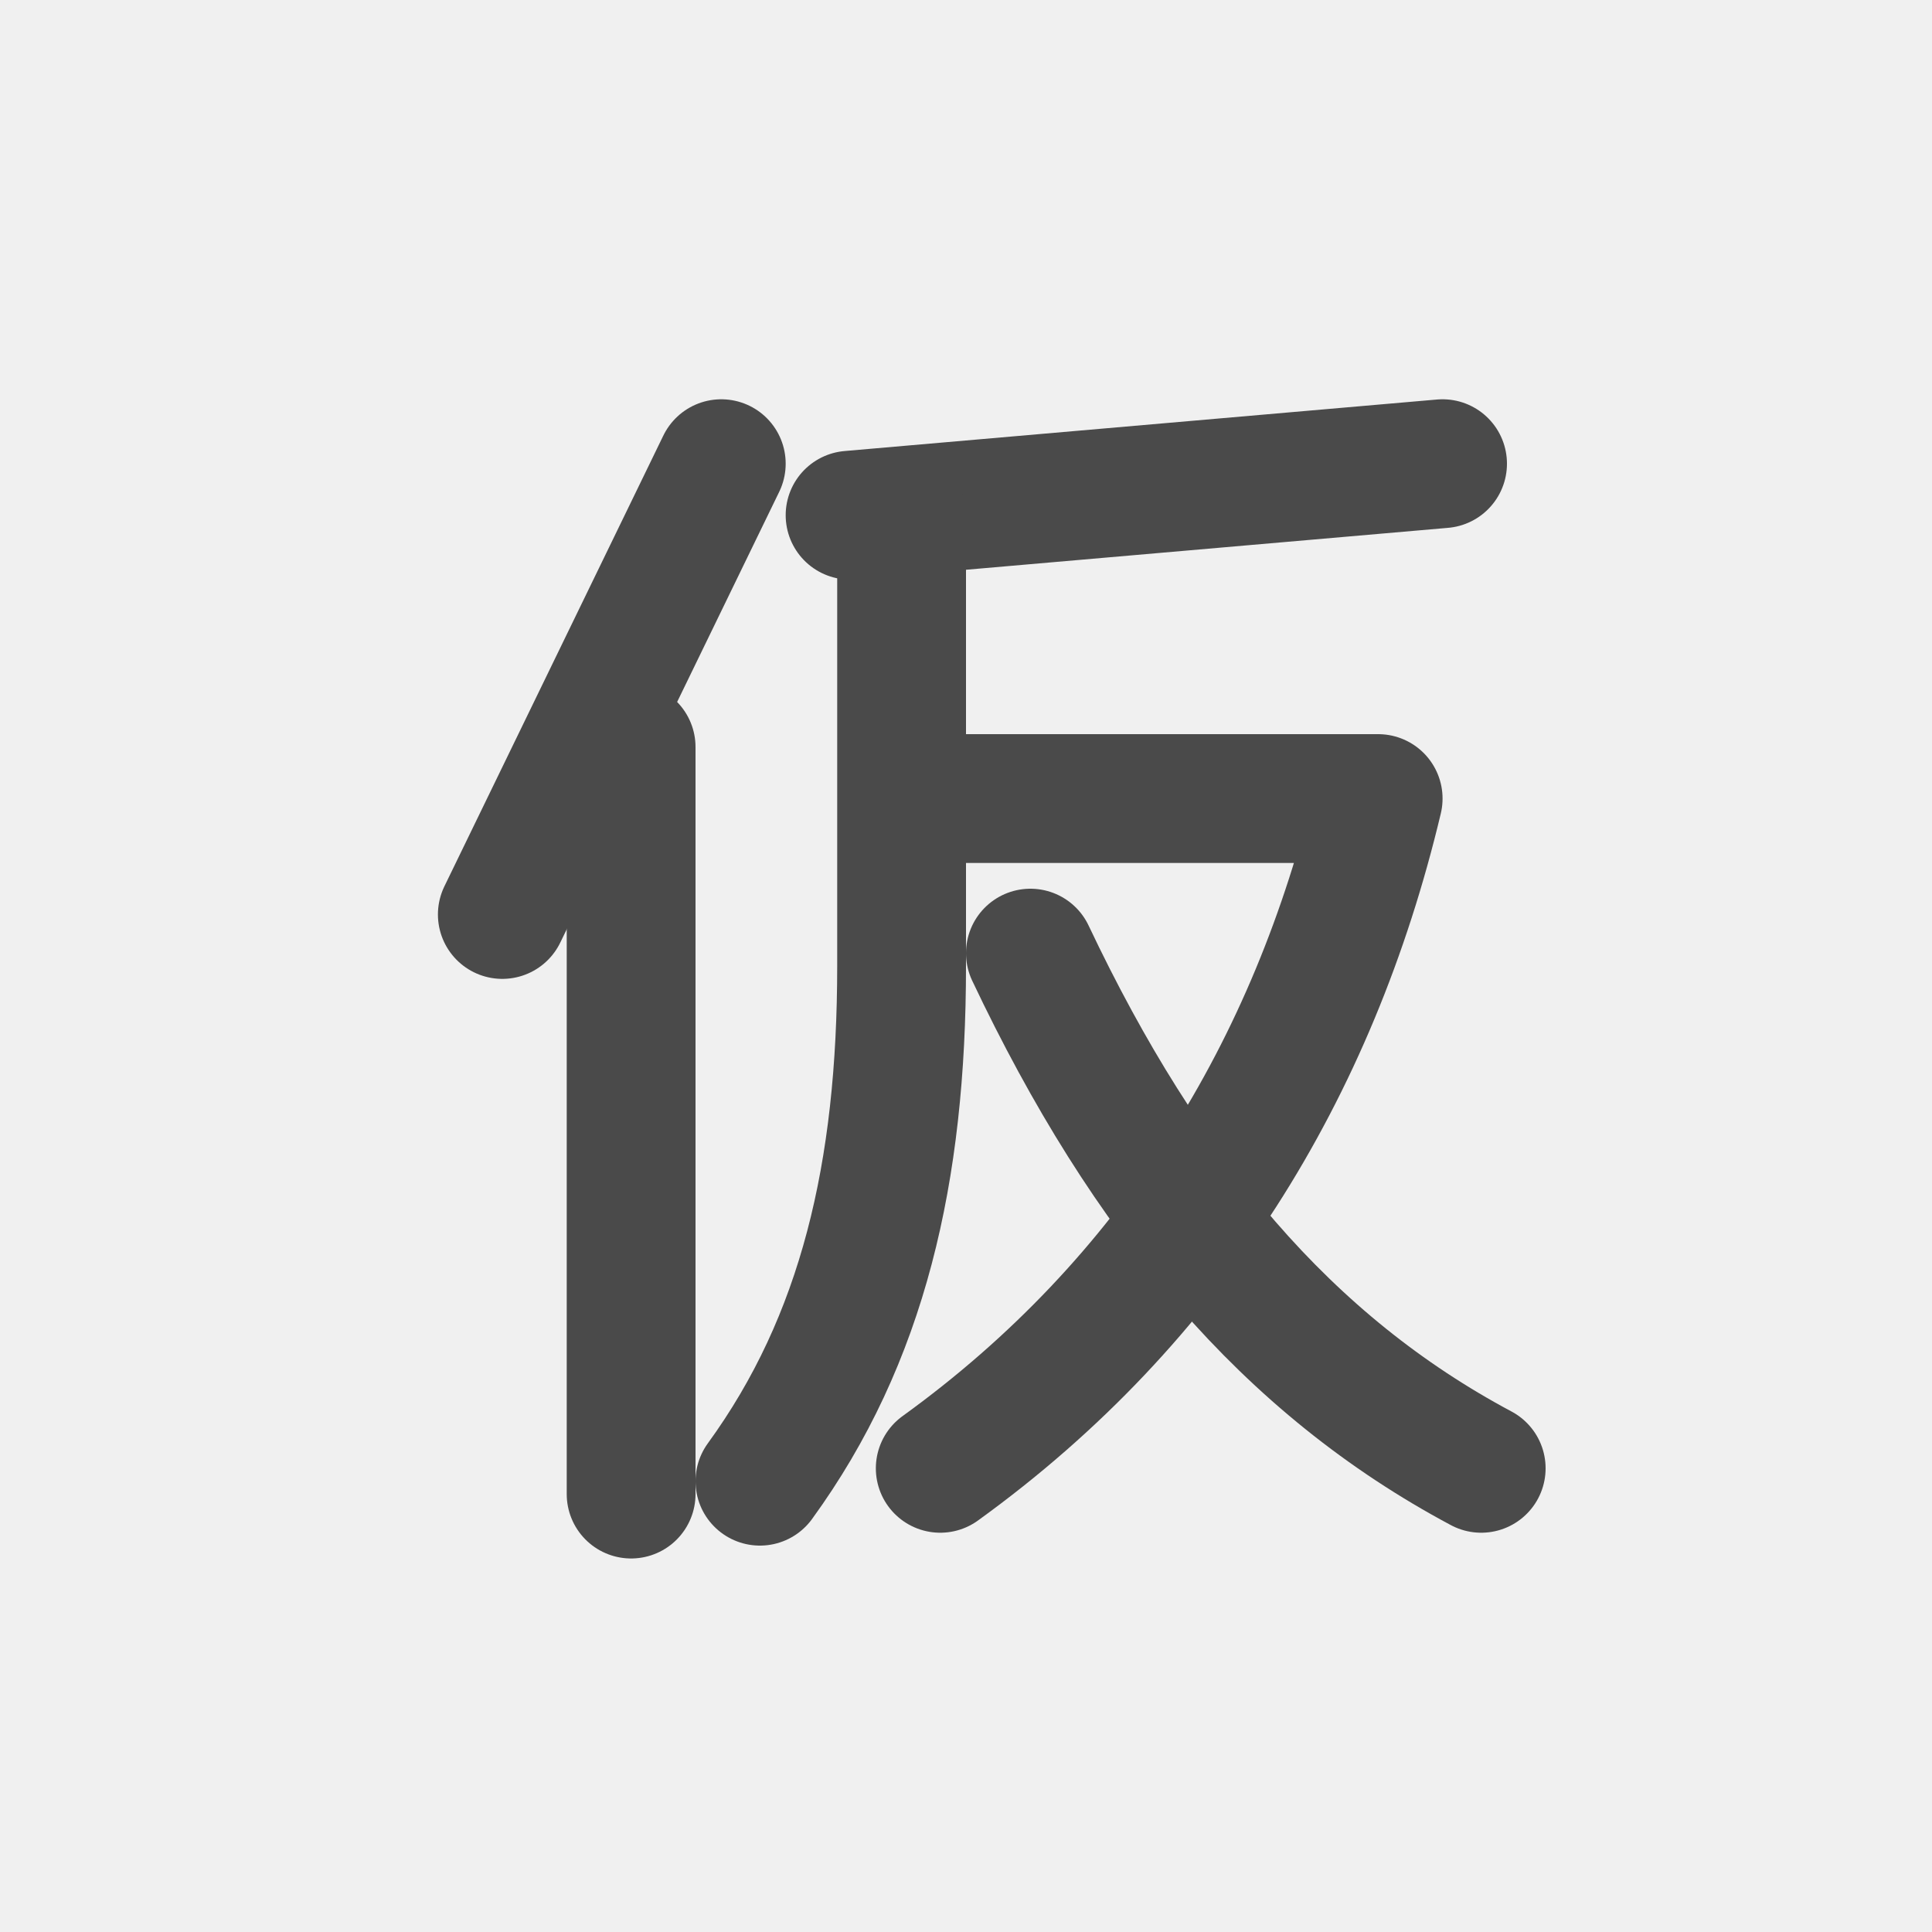
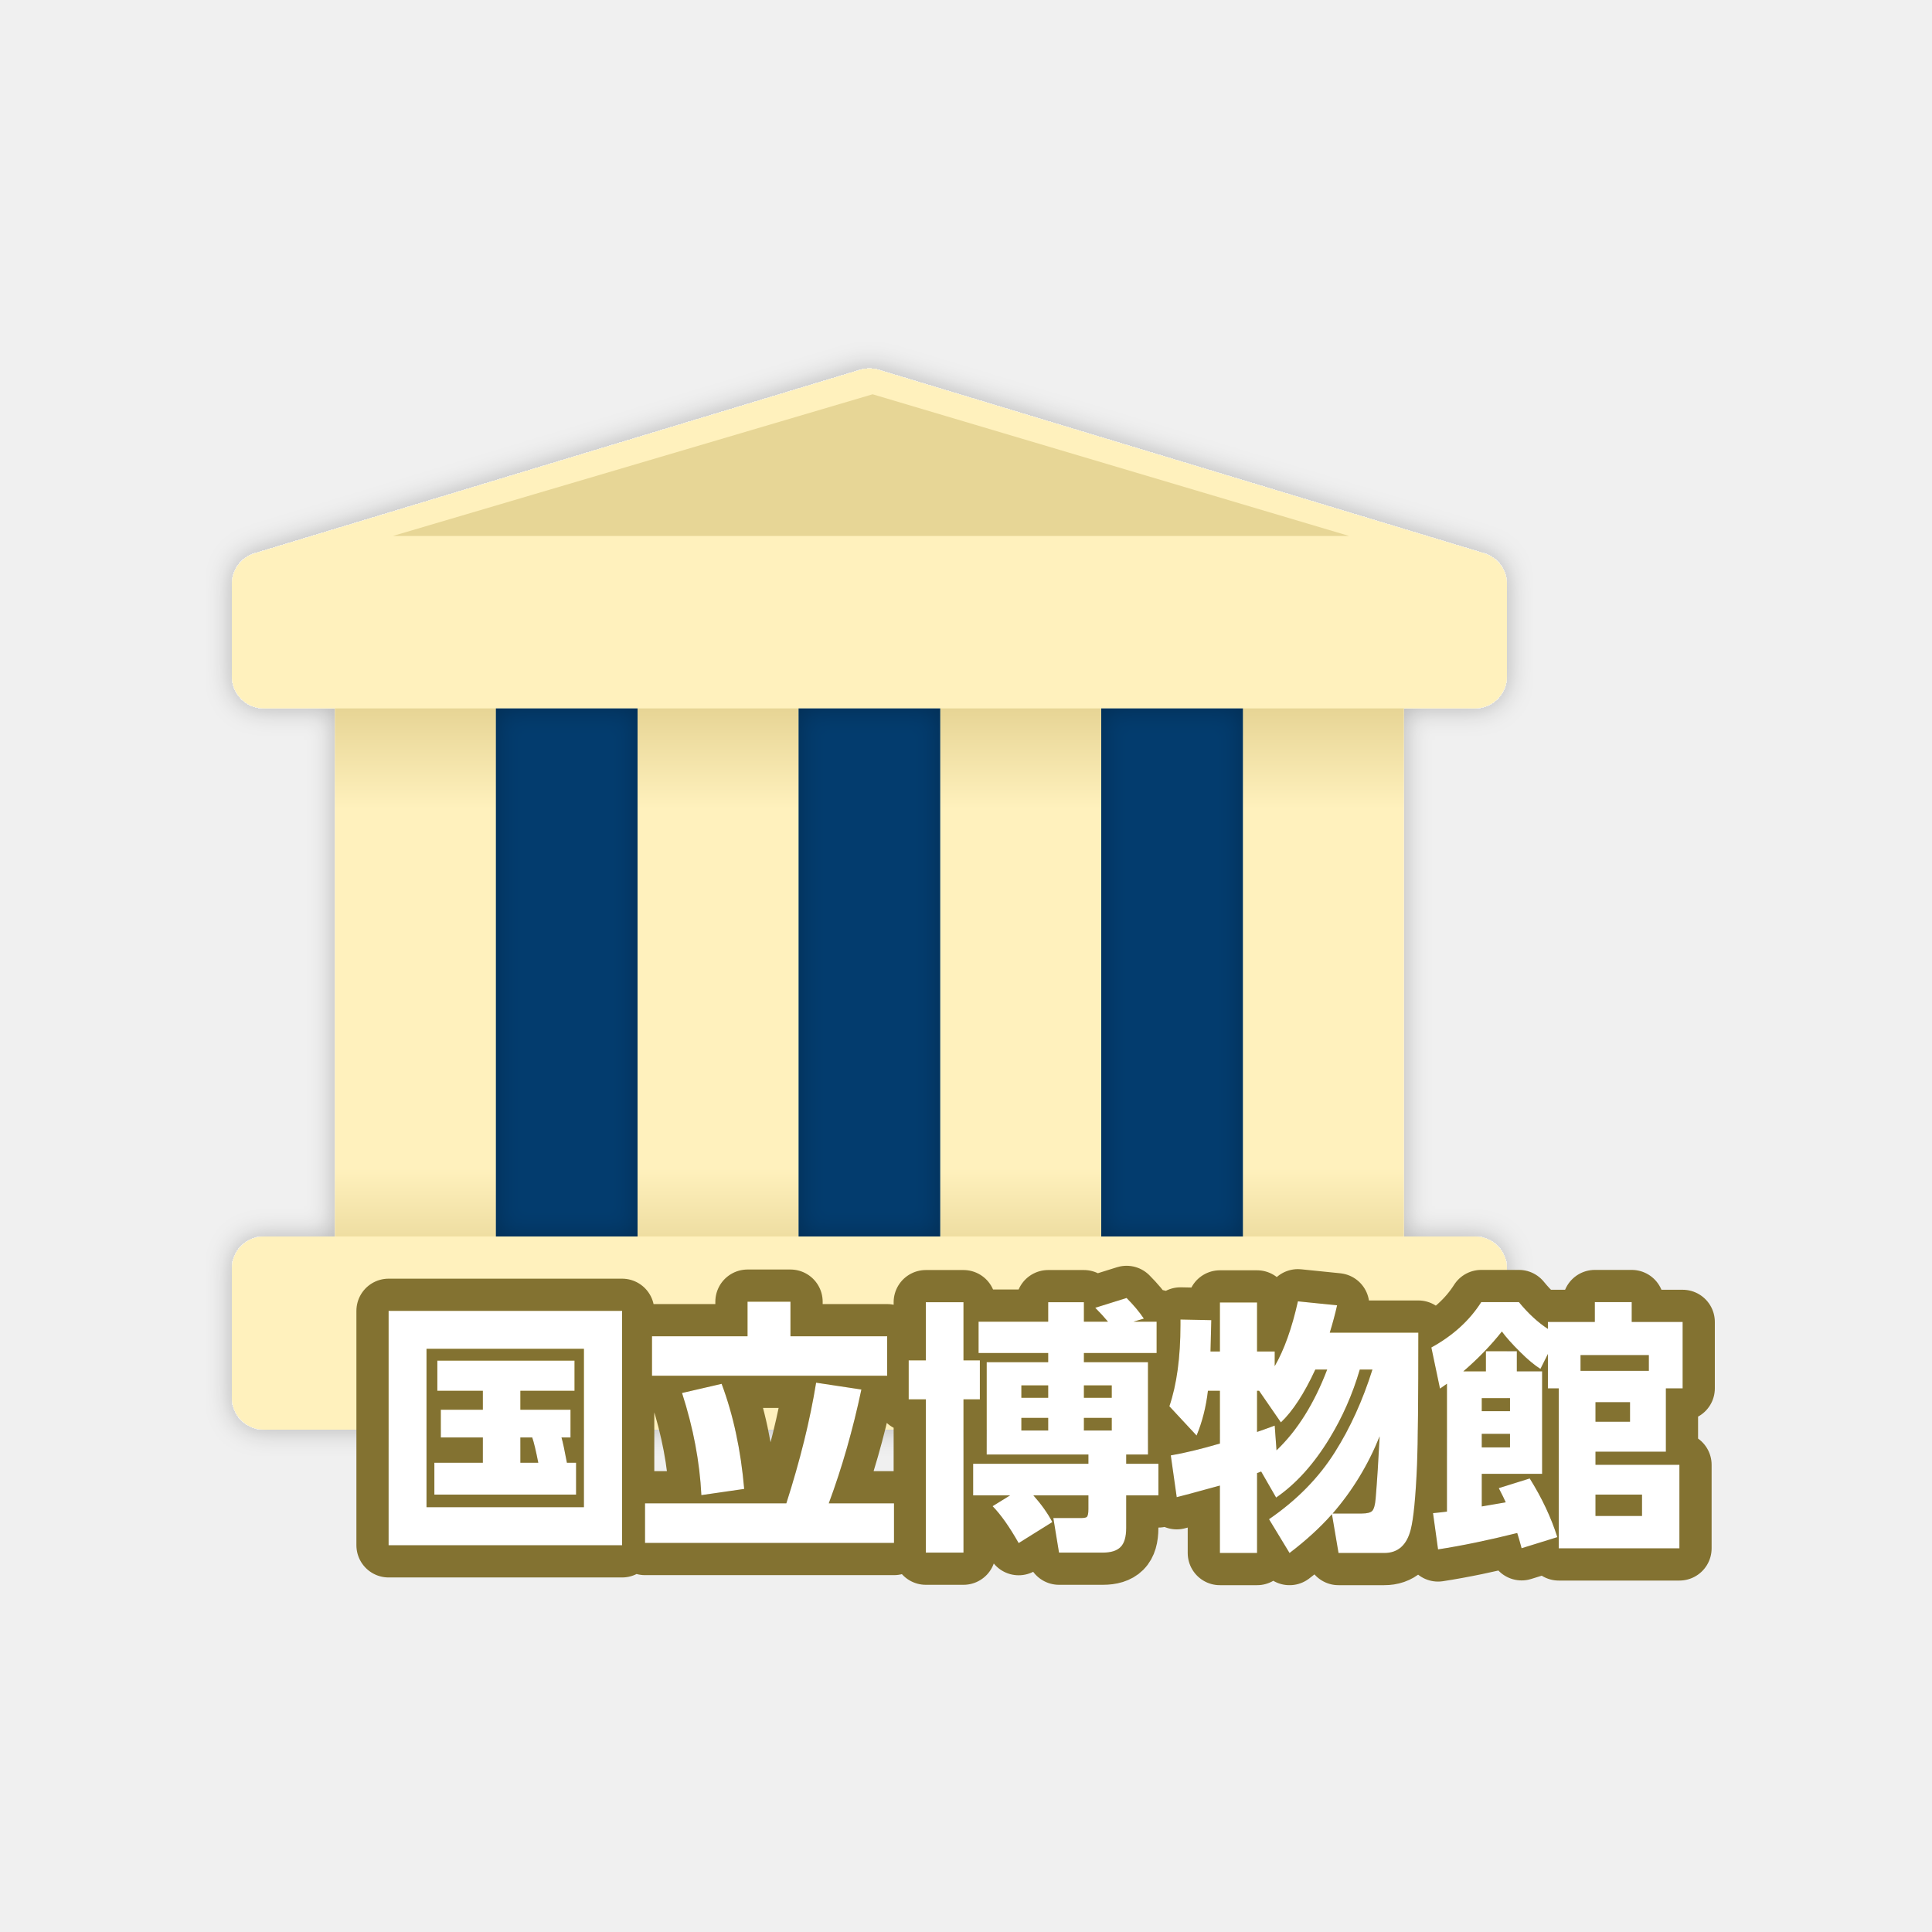
- <svg xmlns="http://www.w3.org/2000/svg" width="300" height="300" viewBox="0 0 300 300" fill="none">
-   <g stroke="#4A4A4A" stroke-width="20" stroke-linecap="round" stroke-linejoin="round">
-     <path d="M112 72L78 142" />
-     <path d="M98 116V232" />
-     <path d="M132 80L224 72" />
-     <path d="M140 80V150C140 182 134 208 118 230" />
-     <path d="M146 124H214C204 166 182 202 146 228" />
-     <path d="M160 148C178 186 200 212 230 228" />
+ <svg xmlns="http://www.w3.org/2000/svg" xmlns:xlink="http://www.w3.org/1999/xlink" width="300" height="300" viewBox="0 0 300 300" fill="none">
+   <rect x="58" y="101.225" width="153" height="105" fill="#033C6E" />
+   <g filter="url(#filter0_d_497_520)">
+     <path d="M77 200H52V107H77V200ZM124 200H99V107H124V200ZM171 200H146V107H171V200ZM218 200H193V107H218V200Z" fill="url(#paint0_linear_497_520)" />
+     <rect x="36" y="192" width="198" height="30" rx="5" fill="#FFF1BD" />
+     <path d="M36 90.709C36 88.507 37.442 86.563 39.55 85.924L133.55 57.439C134.495 57.153 135.505 57.153 136.45 57.439L230.45 85.924C232.558 86.563 234 88.507 234 90.709V105C234 107.761 231.761 110 229 110H41C38.239 110 36 107.761 36 105V90.709Z" fill="#FFF1BD" />
  </g>
+   <path d="M61 83.225L135.5 61.225L209.5 83.225H61Z" fill="#E7D696" />
+   <use xlink:href="#stroke0_497_520" fill="white" />
+   <mask id="stroke1_497_520" maskUnits="userSpaceOnUse" x="55" y="196.225" width="212" height="50" fill="black">
+     <rect fill="white" x="55" y="196.225" width="212" height="50" />
+     <use xlink:href="#stroke0_497_520" />
+   </mask>
+   <path d="M87.189 223.211C87.389 223.892 87.669 225.2 88.029 227.135L89.451 227.135L89.451 232.08L67.449 232.08L67.449 227.135L74.977 227.135L74.977 223.211L68.45 223.211L68.45 218.907L74.977 218.907L74.977 215.964L67.91 215.964L67.91 211.279L89.21 211.279L89.21 215.964L80.802 215.964L80.802 218.907L88.59 218.907L88.59 223.211L87.189 223.211ZM82.644 223.211L80.802 223.211L80.802 227.135L83.585 227.135C83.225 225.293 82.911 223.985 82.644 223.211ZM60.342 203.552L96.598 203.552L96.598 239.947L60.342 239.947L60.342 203.552ZM90.672 209.438L66.228 209.438L66.228 234.042L90.672 234.042L90.672 209.438ZM116.077 202.13L122.743 202.13L122.743 207.496L137.758 207.496L137.758 213.622L101.242 213.622L101.242 207.496L116.077 207.496L116.077 202.13ZM112.053 214.883C113.868 219.728 115.036 225.166 115.556 231.199L108.91 232.16C108.656 227.008 107.655 221.723 105.907 216.304L112.053 214.883ZM100.161 233.441L122.103 233.441C124.238 226.781 125.779 220.535 126.727 214.703L133.754 215.764C132.446 221.97 130.758 227.862 128.689 233.441L138.819 233.441L138.819 239.587L100.161 239.587L100.161 233.441ZM172.051 205.233C171.464 204.526 170.803 203.805 170.069 203.071L174.934 201.55C176.015 202.631 176.909 203.699 177.617 204.753L175.995 205.233L179.599 205.233L179.599 210.098L168.308 210.098L168.308 211.52L178.257 211.52L178.257 225.854L174.874 225.854L174.874 227.295L179.879 227.295L179.879 232.2L174.874 232.2L174.874 237.245C174.874 238.659 174.58 239.654 173.993 240.228C173.419 240.801 172.505 241.088 171.25 241.088L164.444 241.088L163.563 235.723L167.827 235.723C168.294 235.723 168.601 235.67 168.748 235.563C168.922 235.416 169.008 235.002 169.008 234.322L169.008 232.2L160.46 232.2C161.715 233.614 162.695 234.996 163.403 236.344L158.178 239.607C156.75 237.084 155.402 235.176 154.134 233.881L156.856 232.2L151.111 232.2L151.111 227.295L169.008 227.295L169.008 225.854L153.213 225.854L153.213 211.52L162.762 211.52L162.762 210.098L151.952 210.098L151.952 205.233L162.762 205.233L162.762 202.21L168.308 202.21L168.308 205.233L172.051 205.233ZM162.762 215.123L158.598 215.123L158.598 217.045L162.762 217.045L162.762 215.123ZM172.632 215.123L168.308 215.123L168.308 217.045L172.632 217.045L172.632 215.123ZM162.762 220.168L158.598 220.168L158.598 222.13L162.762 222.13L162.762 220.168ZM172.632 220.168L168.308 220.168L168.308 222.13L172.632 222.13L172.632 220.168ZM143.764 202.21L149.609 202.21L149.609 211.239L152.152 211.239L152.152 217.285L149.609 217.285L149.609 241.088L143.764 241.088L143.764 217.285L141.101 217.285L141.101 211.239L143.764 211.239L143.764 202.21ZM213.111 212.661L211.149 212.661C210.028 216.491 208.453 220.068 206.425 223.391C203.982 227.382 201.226 230.431 198.157 232.54L195.834 228.496C195.714 228.549 195.581 228.603 195.434 228.656L195.194 228.736L195.194 241.148L189.428 241.148L189.428 230.678L189.268 230.718C185.491 231.759 183.309 232.347 182.722 232.48L181.801 225.994C183.923 225.633 186.465 225.019 189.428 224.152L189.428 215.964L187.566 215.964C187.273 218.473 186.686 220.789 185.805 222.911L181.581 218.366C182.728 214.99 183.302 210.772 183.302 205.714L183.302 204.893L188.087 204.993C188.047 207.035 188.007 208.657 187.967 209.858L189.428 209.858L189.428 202.25L195.194 202.25L195.194 209.858L197.937 209.858L197.937 212.14C199.405 209.604 200.606 206.248 201.54 202.07L207.626 202.691C207.306 204.092 206.925 205.507 206.485 206.935L220.238 206.935C220.238 217.305 220.172 224.125 220.038 227.395C219.825 232.427 219.498 235.797 219.057 237.505C218.443 239.934 217.069 241.148 214.933 241.148L207.846 241.148L206.825 235.123C204.997 237.191 202.801 239.2 200.239 241.148L197.056 235.903C201.367 232.94 204.77 229.477 207.266 225.513C209.655 221.736 211.603 217.452 213.111 212.661ZM214.232 223.031C212.431 227.488 209.995 231.486 206.925 235.022L211.43 235.022C212.271 235.022 212.824 234.882 213.091 234.602C213.358 234.295 213.532 233.654 213.612 232.68C213.839 229.958 214.046 226.741 214.232 223.031ZM198.217 225.213C201.447 222.13 204.069 217.946 206.084 212.661L204.243 212.661C202.521 216.384 200.739 219.12 198.897 220.869L195.514 215.964L195.194 215.964L195.194 222.35C195.688 222.19 196.602 221.863 197.937 221.369L198.217 225.213ZM233.812 233.281C233.611 232.814 233.251 232.08 232.73 231.079L237.535 229.577C239.43 232.607 240.858 235.643 241.819 238.686L236.274 240.408C235.994 239.353 235.767 238.566 235.593 238.045C231.109 239.167 227.012 240.014 223.301 240.588L222.521 234.962C223.348 234.882 224.069 234.802 224.683 234.722L224.683 214.863L223.602 215.624L222.26 209.237C225.61 207.396 228.193 205.047 230.008 202.19L235.854 202.19C237.282 203.939 238.783 205.327 240.358 206.354L240.358 205.273L247.645 205.273L247.645 202.19L253.371 202.19L253.371 205.273L261.278 205.273L261.278 215.583L258.676 215.583L258.676 225.413L247.745 225.413L247.745 227.455L260.778 227.455L260.778 240.428L242.04 240.428L242.04 215.583L240.358 215.583L240.358 210.238L239.197 212.561C238.263 211.973 237.215 211.099 236.054 209.938C234.772 208.67 233.825 207.609 233.211 206.755C231.489 208.93 229.494 210.992 227.225 212.941L230.729 212.941L230.729 209.818L235.533 209.818L235.533 212.941L239.457 212.941L239.457 228.856L230.088 228.856L230.088 233.921C231.689 233.654 232.931 233.441 233.812 233.281ZM245.423 212.861L256.033 212.861L256.033 210.418L245.423 210.418L245.423 212.861ZM253.11 217.726L247.745 217.726L247.745 220.769L253.11 220.769L253.11 217.726ZM254.972 232.08L247.745 232.08L247.745 235.403L254.972 235.403L254.972 232.08ZM234.472 217.105L230.088 217.105L230.088 219.127L234.472 219.127L234.472 217.105ZM234.472 222.65L230.088 222.65L230.088 224.752L234.472 224.752L234.472 222.65Z" stroke-width="10" stroke-linejoin="round" stroke="#837231" mask="url(#stroke1_497_520)" />
+   <defs>
+     <filter id="filter0_d_497_520" x="32" y="53.225" width="206" height="172.775" filterUnits="userSpaceOnUse" color-interpolation-filters="sRGB">
+       <feFlood flood-opacity="0" result="BackgroundImageFix" />
+       <feColorMatrix in="SourceAlpha" type="matrix" values="0 0 0 0 0 0 0 0 0 0 0 0 0 0 0 0 0 0 127 0" result="hardAlpha" />
+       <feOffset />
+       <feGaussianBlur stdDeviation="2" />
+       <feComposite in2="hardAlpha" operator="out" />
+       <feColorMatrix type="matrix" values="0 0 0 0 0 0 0 0 0 0 0 0 0 0 0 0 0 0 0.25 0" />
+       <feBlend mode="normal" in2="BackgroundImageFix" result="effect1_dropShadow_497_520" />
+       <feBlend mode="normal" in="SourceGraphic" in2="effect1_dropShadow_497_520" result="shape" />
+     </filter>
+     <linearGradient id="paint0_linear_497_520" x1="135" y1="107" x2="135" y2="200" gradientUnits="userSpaceOnUse">
+       <stop offset="0" stop-color="#E2CF8D" />
+       <stop offset="0.2" stop-color="#FFF1BD" />
+       <stop offset="0.8" stop-color="#FFF1BD" />
+       <stop offset="1" stop-color="#E2CF8D" />
+     </linearGradient>
+     <path id="stroke0_497_520" d="M87.189 223.211C87.389 223.892 87.669 225.2 88.029 227.135L89.451 227.135L89.451 232.08L67.449 232.08L67.449 227.135L74.977 227.135L74.977 223.211L68.45 223.211L68.45 218.907L74.977 218.907L74.977 215.964L67.91 215.964L67.91 211.279L89.21 211.279L89.21 215.964L80.802 215.964L80.802 218.907L88.59 218.907L88.59 223.211L87.189 223.211ZM82.644 223.211L80.802 223.211L80.802 227.135L83.585 227.135C83.225 225.293 82.911 223.985 82.644 223.211ZM60.342 203.552L96.598 203.552L96.598 239.947L60.342 239.947L60.342 203.552ZM90.672 209.438L66.228 209.438L66.228 234.042L90.672 234.042L90.672 209.438ZM116.077 202.13L122.743 202.13L122.743 207.496L137.758 207.496L137.758 213.622L101.242 213.622L101.242 207.496L116.077 207.496L116.077 202.13ZM112.053 214.883C113.868 219.728 115.036 225.166 115.556 231.199L108.91 232.16C108.656 227.008 107.655 221.723 105.907 216.304L112.053 214.883ZM100.161 233.441L122.103 233.441C124.238 226.781 125.779 220.535 126.727 214.703L133.754 215.764C132.446 221.97 130.758 227.862 128.689 233.441L138.819 233.441L138.819 239.587L100.161 239.587L100.161 233.441ZM172.051 205.233C171.464 204.526 170.803 203.805 170.069 203.071L174.934 201.55C176.015 202.631 176.909 203.699 177.617 204.753L175.995 205.233L179.599 205.233L179.599 210.098L168.308 210.098L168.308 211.52L178.257 211.52L178.257 225.854L174.874 225.854L174.874 227.295L179.879 227.295L179.879 232.2L174.874 232.2L174.874 237.245C174.874 238.659 174.58 239.654 173.993 240.228C173.419 240.801 172.505 241.088 171.25 241.088L164.444 241.088L163.563 235.723L167.827 235.723C168.294 235.723 168.601 235.67 168.748 235.563C168.922 235.416 169.008 235.002 169.008 234.322L169.008 232.2L160.46 232.2C161.715 233.614 162.695 234.996 163.403 236.344L158.178 239.607C156.75 237.084 155.402 235.176 154.134 233.881L156.856 232.2L151.111 232.2L151.111 227.295L169.008 227.295L169.008 225.854L153.213 225.854L153.213 211.52L162.762 211.52L162.762 210.098L151.952 210.098L151.952 205.233L162.762 205.233L162.762 202.21L168.308 202.21L168.308 205.233L172.051 205.233ZM162.762 215.123L158.598 215.123L158.598 217.045L162.762 217.045L162.762 215.123ZM172.632 215.123L168.308 215.123L168.308 217.045L172.632 217.045L172.632 215.123ZM162.762 220.168L158.598 220.168L158.598 222.13L162.762 222.13L162.762 220.168ZM172.632 220.168L168.308 220.168L168.308 222.13L172.632 222.13L172.632 220.168ZM143.764 202.21L149.609 202.21L149.609 211.239L152.152 211.239L152.152 217.285L149.609 217.285L149.609 241.088L143.764 241.088L143.764 217.285L141.101 217.285L141.101 211.239L143.764 211.239L143.764 202.21ZM213.111 212.661L211.149 212.661C210.028 216.491 208.453 220.068 206.425 223.391C203.982 227.382 201.226 230.431 198.157 232.54L195.834 228.496C195.714 228.549 195.581 228.603 195.434 228.656L195.194 228.736L195.194 241.148L189.428 241.148L189.428 230.678L189.268 230.718C185.491 231.759 183.309 232.347 182.722 232.48L181.801 225.994C183.923 225.633 186.465 225.019 189.428 224.152L189.428 215.964L187.566 215.964C187.273 218.473 186.686 220.789 185.805 222.911L181.581 218.366C182.728 214.99 183.302 210.772 183.302 205.714L183.302 204.893L188.087 204.993C188.047 207.035 188.007 208.657 187.967 209.858L189.428 209.858L189.428 202.25L195.194 202.25L195.194 209.858L197.937 209.858L197.937 212.14C199.405 209.604 200.606 206.248 201.54 202.07L207.626 202.691C207.306 204.092 206.925 205.507 206.485 206.935L220.238 206.935C220.238 217.305 220.172 224.125 220.038 227.395C219.825 232.427 219.498 235.797 219.057 237.505C218.443 239.934 217.069 241.148 214.933 241.148L207.846 241.148L206.825 235.123C204.997 237.191 202.801 239.2 200.239 241.148L197.056 235.903C201.367 232.94 204.77 229.477 207.266 225.513C209.655 221.736 211.603 217.452 213.111 212.661ZM214.232 223.031C212.431 227.488 209.995 231.486 206.925 235.022L211.43 235.022C212.271 235.022 212.824 234.882 213.091 234.602C213.358 234.295 213.532 233.654 213.612 232.68C213.839 229.958 214.046 226.741 214.232 223.031ZM198.217 225.213C201.447 222.13 204.069 217.946 206.084 212.661L204.243 212.661C202.521 216.384 200.739 219.12 198.897 220.869L195.514 215.964L195.194 215.964L195.194 222.35C195.688 222.19 196.602 221.863 197.937 221.369L198.217 225.213ZM233.812 233.281C233.611 232.814 233.251 232.08 232.73 231.079L237.535 229.577C239.43 232.607 240.858 235.643 241.819 238.686L236.274 240.408C235.994 239.353 235.767 238.566 235.593 238.045C231.109 239.167 227.012 240.014 223.301 240.588L222.521 234.962C223.348 234.882 224.069 234.802 224.683 234.722L224.683 214.863L223.602 215.624L222.26 209.237C225.61 207.396 228.193 205.047 230.008 202.19L235.854 202.19C237.282 203.939 238.783 205.327 240.358 206.354L240.358 205.273L247.645 205.273L247.645 202.19L253.371 202.19L253.371 205.273L261.278 205.273L261.278 215.583L258.676 215.583L258.676 225.413L247.745 225.413L247.745 227.455L260.778 227.455L260.778 240.428L242.04 240.428L242.04 215.583L240.358 215.583L240.358 210.238L239.197 212.561C238.263 211.973 237.215 211.099 236.054 209.938C234.772 208.67 233.825 207.609 233.211 206.755C231.489 208.93 229.494 210.992 227.225 212.941L230.729 212.941L230.729 209.818L235.533 209.818L235.533 212.941L239.457 212.941L239.457 228.856L230.088 228.856L230.088 233.921C231.689 233.654 232.931 233.441 233.812 233.281ZM245.423 212.861L256.033 212.861L256.033 210.418L245.423 210.418L245.423 212.861ZM253.11 217.726L247.745 217.726L247.745 220.769L253.11 220.769L253.11 217.726ZM254.972 232.08L247.745 232.08L247.745 235.403L254.972 235.403L254.972 232.08ZM234.472 217.105L230.088 217.105L230.088 219.127L234.472 219.127L234.472 217.105ZM234.472 222.65L230.088 222.65L230.088 224.752L234.472 224.752L234.472 222.65Z" />
+   </defs>
</svg>
